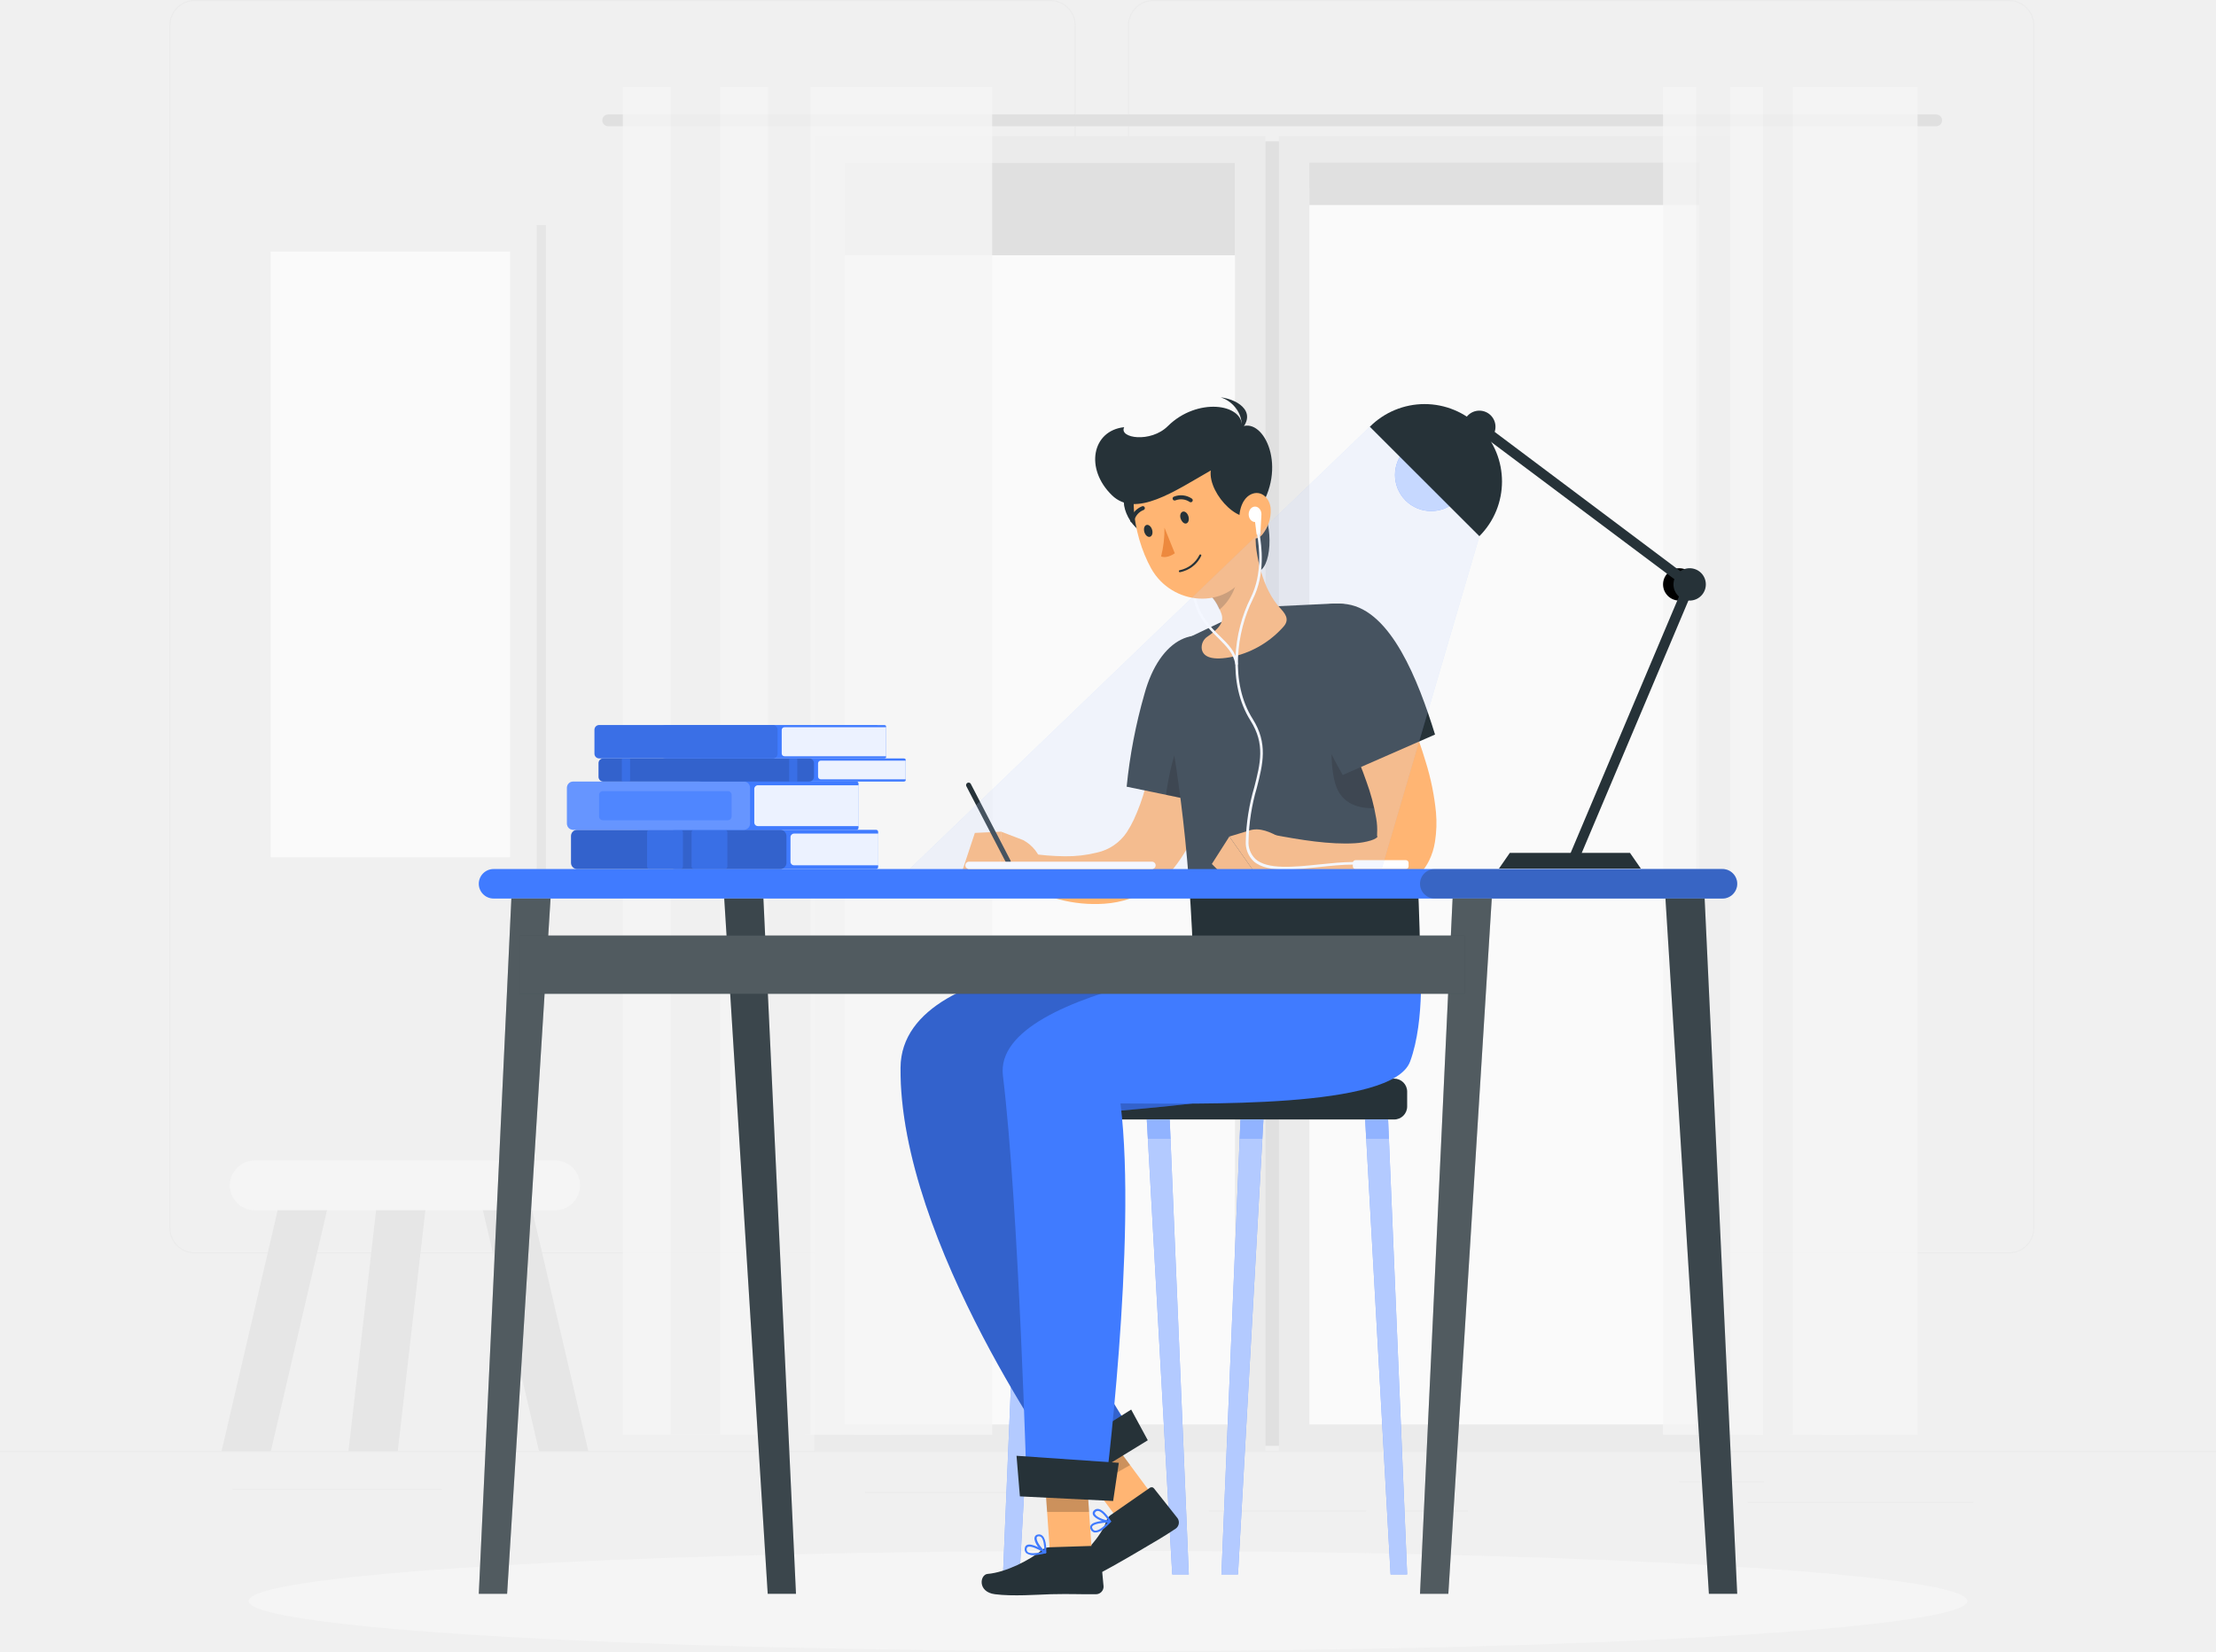
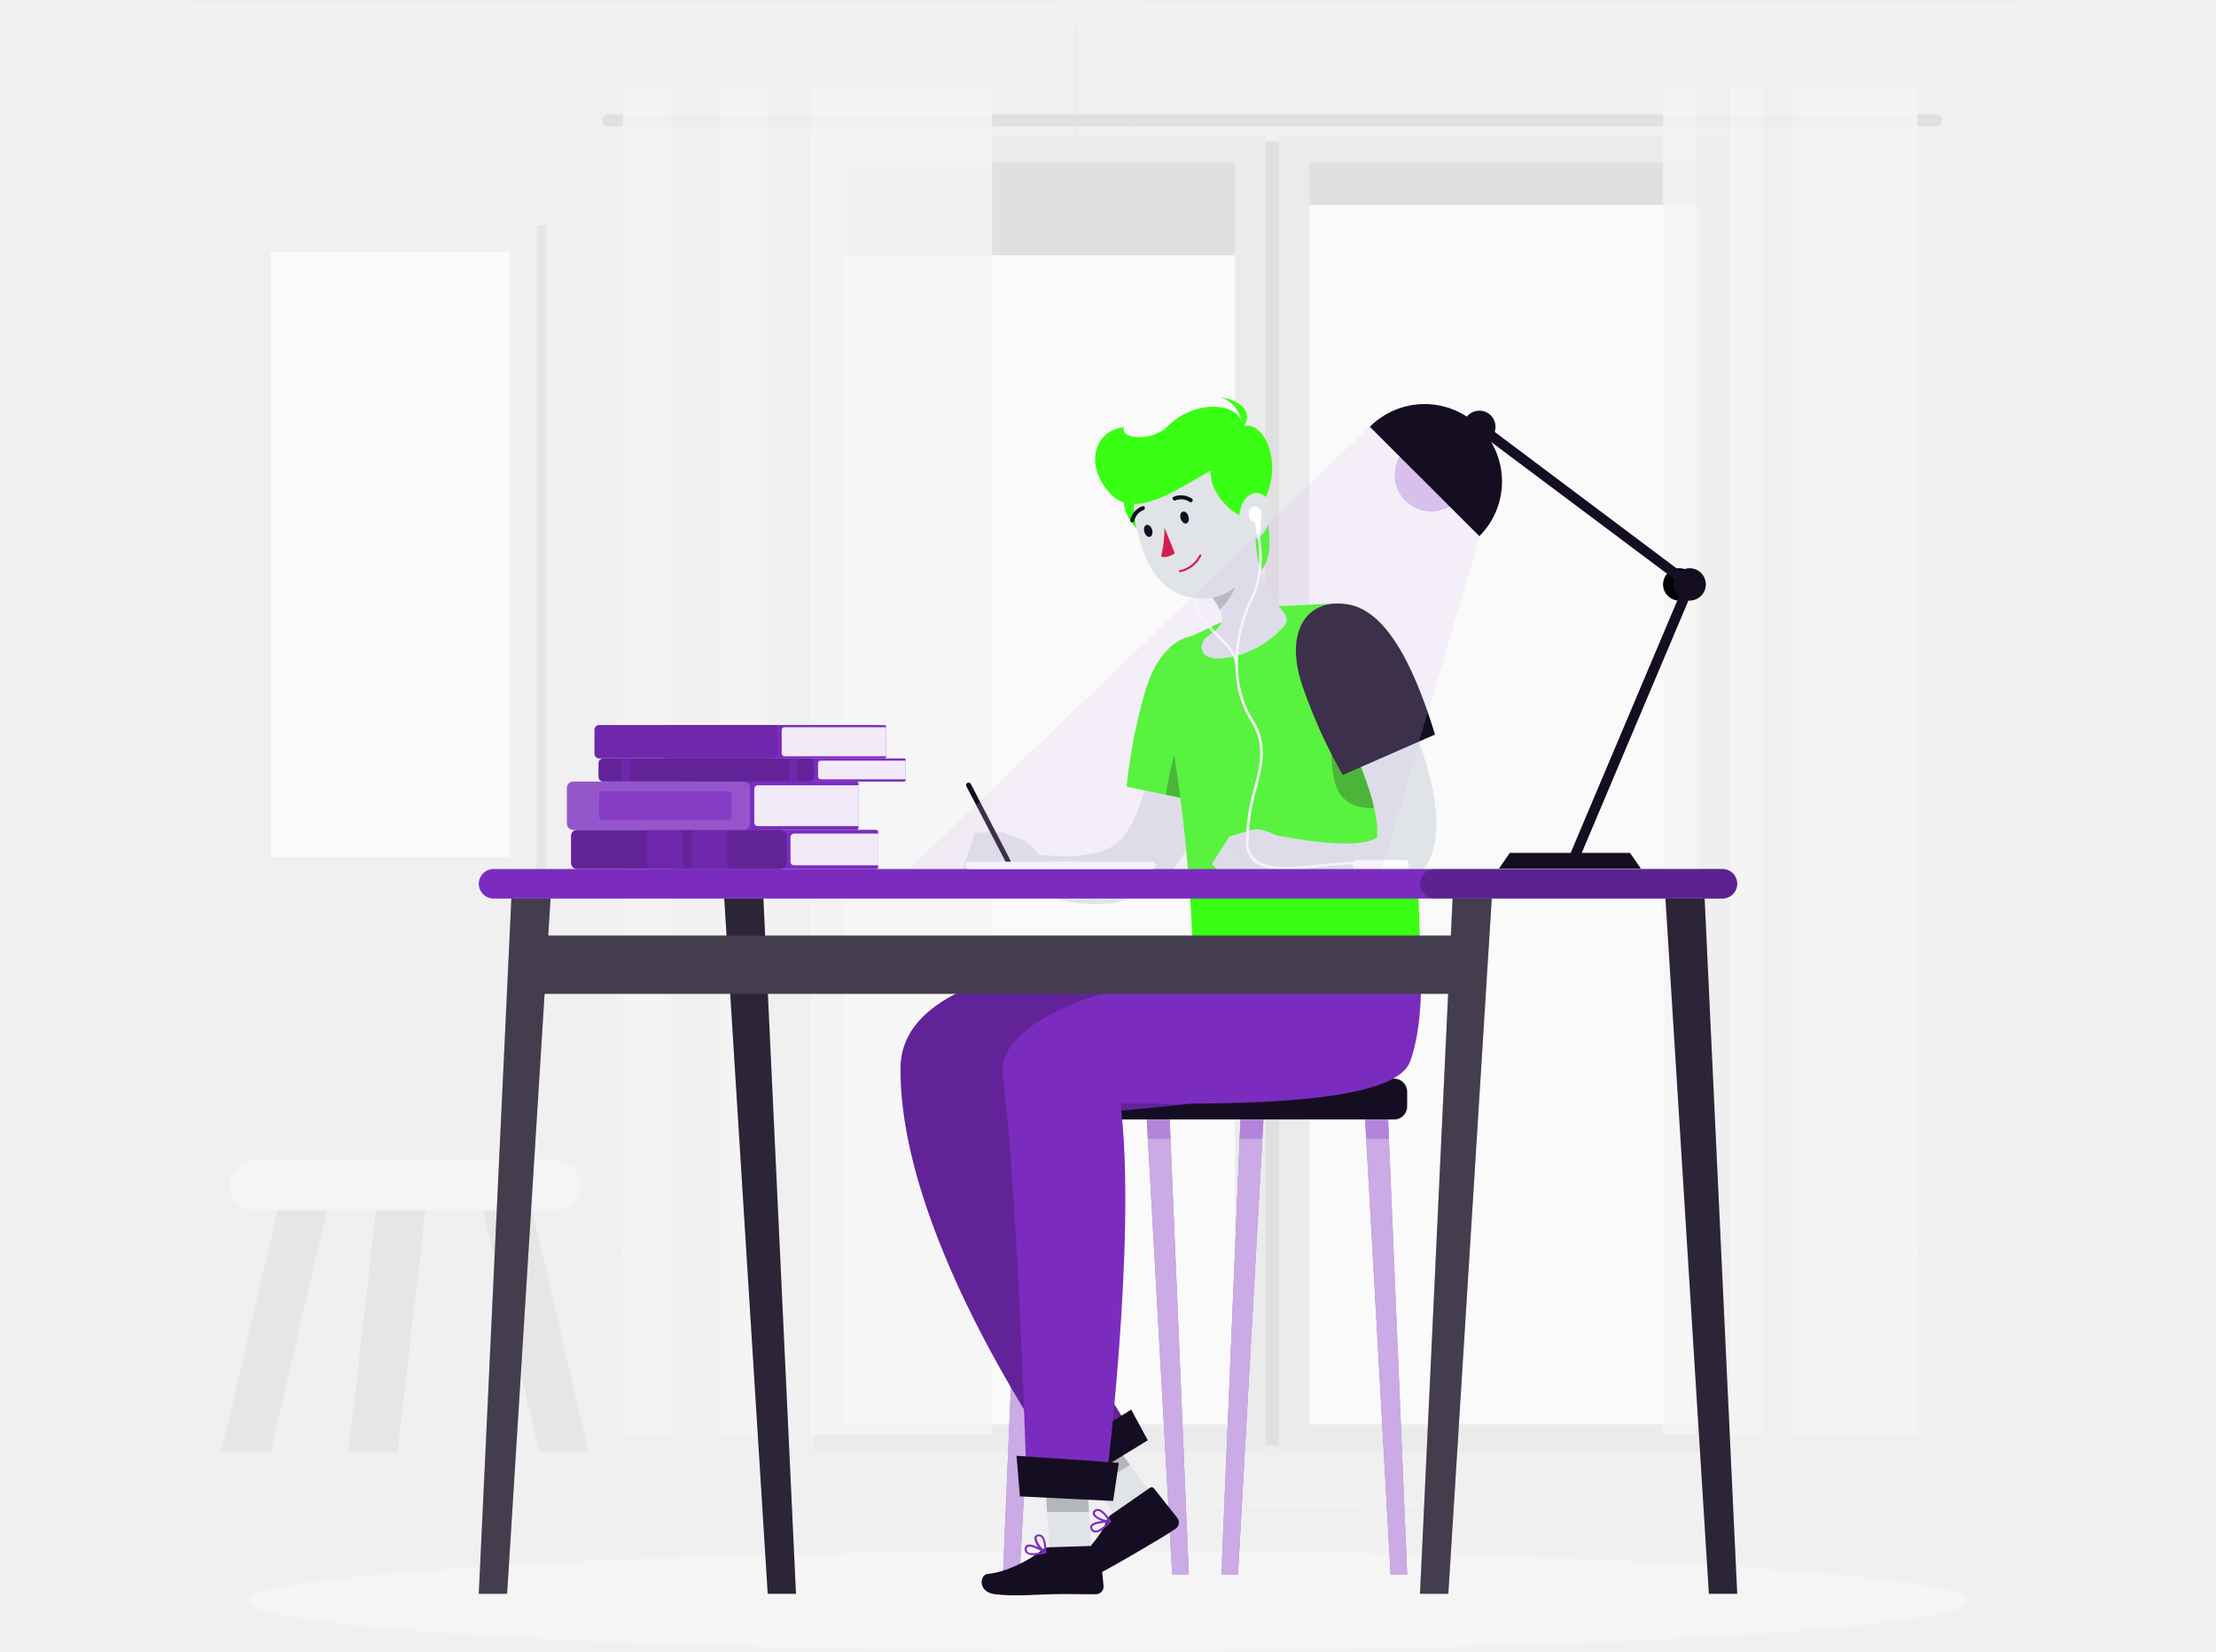
<svg xmlns="http://www.w3.org/2000/svg" viewBox="0 0 500 372.61">
  <defs>
-     <style>.cls-1{fill:#ebebeb;}.cls-2{fill:#fafafa;}.cls-3{fill:#e0e0e0;}.cls-4{opacity:0.8;}.cls-5{fill:#f5f5f5;}.cls-6{fill:#f0f0f0;}.cls-7{fill:#e6e6e6;}.cls-17,.cls-8{fill:#263238;}.cls-21,.cls-22,.cls-9{fill:#407bff;}.cls-10,.cls-15,.cls-18,.cls-19,.cls-20,.cls-24{fill:#fff;}.cls-10,.cls-22{opacity:0.6;}.cls-11,.cls-14,.cls-17{opacity:0.3;}.cls-12{fill:#ffb573;}.cls-13,.cls-19,.cls-25{opacity:0.2;}.cls-16{fill:#ed893e;}.cls-18,.cls-23{opacity:0.1;}.cls-20{opacity:0.9;}.cls-21{opacity:0.5;}.cls-24{opacity:0.7;}</style>
+     <style>.cls-1{fill:#ebebeb;}.cls-2{fill:#fafafa;}.cls-3{fill:#e0e0e0;}.cls-4{opacity:0.8;}.cls-5{fill:#f5f5f5;}.cls-6{fill:#f0f0f0;}.cls-7{fill:#e6e6e6;}.cls-17,.cls-8{fill:#150d22;}.cls-21,.cls-22,.cls-9{fill:#7B2CBF;}.cls-10,.cls-15,.cls-18,.cls-19,.cls-20,.cls-24{fill:#fff;}.cls-10,.cls-22{opacity:0.6;}.cls-11,.cls-14,.cls-17{opacity:0.3;}.cls-12{fill:#E0E4E8;}.cls-13,.cls-19,.cls-25{opacity:0.2;}.cls-16{fill:#D61C4E;}.cls-18,.cls-23{opacity:0.1;}.cls-20{opacity:0.9;}.cls-21{opacity:0.5;}.cls-24{opacity:0.7;}.cls-hair{fill:#39FF14;}.cls-mouth{fill:#D61C4E;}</style>
  </defs>
  <g id="Layer_2" data-name="Layer 2">
    <g id="Background_Complete" data-name="Background Complete">
      <rect class="cls-1" y="327.45" width="500" height="0.25" />
      <rect class="cls-1" x="394.36" y="338.9" width="50.9" height="0.25" />
      <rect class="cls-1" x="52.46" y="335.94" width="47.21" height="0.25" />
      <rect class="cls-1" x="378.81" y="334.26" width="19.19" height="0.25" />
      <rect class="cls-1" x="317.14" y="340.89" width="14.08" height="0.25" />
      <rect class="cls-1" x="272.79" y="340.89" width="35.44" height="0.25" />
      <rect class="cls-1" x="195.22" y="336.66" width="56.99" height="0.25" />
      <path class="cls-1" d="M237,282.85H43.91a5.71,5.71,0,0,1-5.7-5.71V5.71A5.71,5.71,0,0,1,43.91,0H237a5.71,5.71,0,0,1,5.71,5.71V277.14A5.71,5.71,0,0,1,237,282.85ZM43.91.25a5.46,5.46,0,0,0-5.45,5.46V277.14a5.46,5.46,0,0,0,5.45,5.46H237a5.47,5.47,0,0,0,5.46-5.46V5.71A5.47,5.47,0,0,0,237,.25Z" />
      <path class="cls-1" d="M453.31,282.85H260.21a5.72,5.72,0,0,1-5.71-5.71V5.71A5.72,5.72,0,0,1,260.21,0h193.1A5.71,5.71,0,0,1,459,5.71V277.14A5.71,5.71,0,0,1,453.31,282.85ZM260.21.25a5.47,5.47,0,0,0-5.46,5.46V277.14a5.47,5.47,0,0,0,5.46,5.46h193.1a5.47,5.47,0,0,0,5.46-5.46V5.71A5.47,5.47,0,0,0,453.31.25Z" />
      <rect class="cls-1" x="288.57" y="30.71" width="101.8" height="296.73" />
      <rect class="cls-2" x="197.11" y="135.05" width="284.73" height="88.06" transform="translate(518.55 -160.39) rotate(90)" />
      <rect class="cls-1" x="183.72" y="30.71" width="101.8" height="296.73" />
      <rect class="cls-3" x="285.52" y="31.88" width="3.05" height="294.4" transform="translate(574.09 358.16) rotate(180)" />
      <rect class="cls-2" x="92.25" y="135.05" width="284.73" height="88.06" transform="translate(413.7 -55.54) rotate(90)" />
      <path class="cls-3" d="M436.87,28.49H137.22a1.34,1.34,0,0,1-1.33-1.33h0a1.34,1.34,0,0,1,1.33-1.33H436.87a1.34,1.34,0,0,1,1.33,1.33h0A1.34,1.34,0,0,1,436.87,28.49Z" />
      <rect class="cls-3" x="336.64" y="-4.48" width="5.67" height="88.06" transform="translate(379.02 -299.92) rotate(90)" />
      <rect class="cls-3" x="334.69" y="-2.54" width="9.56" height="88.06" transform="translate(380.96 -297.98) rotate(90)" />
      <rect class="cls-3" x="224.17" y="3.13" width="20.89" height="88.06" transform="translate(281.78 -187.46) rotate(90)" />
      <g class="cls-4">
        <rect class="cls-5" x="375.24" y="19.6" width="28.2" height="304.19" />
        <rect class="cls-6" x="382.69" y="19.6" width="13.31" height="304.19" />
        <rect class="cls-5" x="390.37" y="19.6" width="28.2" height="304.19" />
        <rect class="cls-6" x="397.82" y="19.6" width="13.31" height="304.19" />
        <rect class="cls-5" x="404.47" y="19.6" width="28.2" height="304.19" />
      </g>
      <g class="cls-4">
        <rect class="cls-5" x="140.53" y="19.6" width="40.93" height="304.19" />
        <rect class="cls-6" x="151.33" y="19.6" width="19.32" height="304.19" />
        <rect class="cls-5" x="162.48" y="19.6" width="40.93" height="304.19" />
        <rect class="cls-6" x="173.28" y="19.6" width="19.32" height="304.19" />
        <rect class="cls-5" x="182.94" y="19.6" width="40.93" height="304.19" />
      </g>
      <rect class="cls-6" x="55.07" y="50.78" width="66.03" height="148.67" />
      <rect class="cls-7" x="121.1" y="50.78" width="2.08" height="148.67" transform="translate(244.28 250.23) rotate(180)" />
      <rect class="cls-2" x="19.75" y="98.1" width="136.67" height="54.03" transform="translate(213.2 37.03) rotate(90)" />
      <path class="cls-5" d="M125.26,273.12H57.48a5.64,5.64,0,0,1-5.63-5.62h0a5.64,5.64,0,0,1,5.63-5.62h67.78a5.64,5.64,0,0,1,5.62,5.62h0A5.64,5.64,0,0,1,125.26,273.12Z" />
      <polygon class="cls-7" points="73.78 273.12 62.65 273.12 50 327.45 61.12 327.45 73.78 273.12" />
      <polygon class="cls-7" points="95.98 273.12 84.86 273.12 78.63 327.45 89.75 327.45 95.98 273.12" />
      <polygon class="cls-7" points="108.96 273.12 120.08 273.12 132.74 327.45 121.61 327.45 108.96 273.12" />
    </g>
    <g id="Shadow">
      <ellipse id="_Path_" data-name="&lt;Path&gt;" class="cls-5" cx="250" cy="361.29" rx="193.89" ry="11.32" />
    </g>
    <g id="Character">
      <rect class="cls-8" x="226.31" y="243.41" width="91.19" height="9.22" rx="2.93" />
      <polygon class="cls-9" points="313.76 355.29 317.5 355.29 313.2 252.63 308.02 252.63 313.76 355.29" />
      <polygon class="cls-10" points="313.76 355.29 317.5 355.29 313.2 252.63 308.02 252.63 313.76 355.29" />
      <polygon class="cls-9" points="279.33 355.29 275.59 355.29 279.89 252.63 285.07 252.63 279.33 355.29" />
      <polygon class="cls-10" points="279.33 355.29 275.59 355.29 279.89 252.63 285.07 252.63 279.33 355.29" />
      <polygon class="cls-9" points="264.49 355.29 268.23 355.29 263.92 252.63 258.75 252.63 264.49 355.29" />
      <polygon class="cls-10" points="264.49 355.29 268.23 355.29 263.92 252.63 258.75 252.63 264.49 355.29" />
      <polygon class="cls-9" points="230.05 355.29 226.31 355.29 230.62 252.63 235.79 252.63 230.05 355.29" />
      <polygon class="cls-10" points="230.05 355.29 226.31 355.29 230.62 252.63 235.79 252.63 230.05 355.29" />
      <g class="cls-11">
        <polygon class="cls-9" points="313.2 252.62 308.02 252.62 308.26 256.99 313.38 256.99 313.2 252.62" />
        <polygon class="cls-9" points="279.71 256.99 284.82 256.99 285.07 252.62 279.89 252.62 279.71 256.99" />
        <polygon class="cls-9" points="258.75 252.62 258.99 256.99 264.11 256.99 263.92 252.62 258.75 252.62" />
        <polygon class="cls-9" points="230.43 256.99 235.56 256.99 235.8 252.62 230.62 252.62 230.43 256.99" />
      </g>
      <polygon class="cls-12" points="262.08 340.2 253.62 344.7 240.28 326.69 248.75 322.19 262.08 340.2" />
      <path class="cls-8" d="M250.56,341.92l8.84-6.14a.68.68,0,0,1,1,.13l5.29,6.69a1.71,1.71,0,0,1-.41,2.36c-3.11,2.08-4.51,2.81-8.58,5.23-2.51,1.48-8.51,5-12.2,6.61s-5.17-2.09-3.75-3.1c3.37-2.38,7.83-7.07,8.84-10.35A2.67,2.67,0,0,1,250.56,341.92Z" />
      <polygon class="cls-13" points="248.76 322.19 240.28 326.69 246.71 335.36 254.99 330.61 248.76 322.19" />
      <path class="cls-9" d="M269.19,215.52s-65.74-2.05-66,25.42c-.32,39.48,37.15,91.32,37.15,91.32L255,322.51s-25.68-37.69-25.9-68.51c19.37-5.47,65-2,70.91-18.09,4.84-13.14,2.31-20.39,2.31-20.39Z" />
      <path class="cls-13" d="M269.19,215.52s-65.74-2.05-66,25.42c-.32,39.48,37.15,91.32,37.15,91.32L255,322.51s-25.68-37.69-25.9-68.51c19.37-5.47,65-2,70.91-18.09,4.84-13.14,2.31-20.39,2.31-20.39Z" />
      <polygon class="cls-8" points="258.98 325.02 241.54 335.7 236.07 330.15 255.23 318.09 258.98 325.02" />
      <path class="cls-9" d="M248.73,345.23a12.09,12.09,0,0,0,1.9-1.74.22.22,0,0,0-.17-.37c-.37,0-3.65,0-4.35,1.07a.83.83,0,0,0-.07.81,1.22,1.22,0,0,0,.92.84A2.62,2.62,0,0,0,248.73,345.23Zm1.21-1.66c-1.21,1.26-2.28,1.94-2.9,1.83a.79.79,0,0,1-.58-.56.38.38,0,0,1,0-.4C246.86,343.88,248.63,343.63,249.94,343.57Z" />
      <path class="cls-9" d="M250.59,343.52a.19.19,0,0,0,.07-.08.2.2,0,0,0,0-.21c-.06-.1-1.46-2.49-2.78-2.7a1.13,1.13,0,0,0-1,.28.87.87,0,0,0-.28,1c.42,1,2.73,1.81,3.84,1.73A.15.15,0,0,0,250.59,343.52Zm-3.29-2.44a.69.69,0,0,1,.51-.11c.79.13,1.75,1.38,2.25,2.14-1.09-.1-2.73-.81-3-1.45-.05-.13-.08-.29.17-.51Z" />
      <polygon class="cls-12" points="246.43 351.24 236.93 350.79 235.37 328.36 244.87 328.81 246.43 351.24" />
      <path class="cls-8" d="M236.71,349.17l10.75-.34a.69.69,0,0,1,.74.63L249,358a1.71,1.71,0,0,1-1.63,1.76c-3.74.05-5.54-.11-10.27,0-2.91.09-8.63.52-12.62,0s-3.38-4.44-1.65-4.58c4.11-.33,9.62-3.17,12.26-5.38A2.63,2.63,0,0,1,236.71,349.17Z" />
      <path class="cls-9" d="M233.37,350.94a12.35,12.35,0,0,0,2.54-.42.21.21,0,0,0,.16-.18.21.21,0,0,0-.1-.22c-.31-.21-3.08-2-4.23-1.48a.85.85,0,0,0-.5.65,1.23,1.23,0,0,0,.31,1.2A2.61,2.61,0,0,0,233.37,350.94Zm1.91-.73c-1.7.4-3,.39-3.42,0a.84.84,0,0,1-.19-.8.43.43,0,0,1,.24-.32C232.53,348.79,234.15,349.54,235.28,350.21Z" />
      <path class="cls-9" d="M235.86,350.53l.1,0a.21.21,0,0,0,.11-.19c0-.11.14-2.87-.86-3.77a1.11,1.11,0,0,0-1-.29.86.86,0,0,0-.79.71c-.19,1.05,1.3,3,2.27,3.54Zm-1.43-3.84a.63.63,0,0,1,.48.18c.6.53.72,2.11.73,3-.86-.68-1.86-2.17-1.73-2.86,0-.13.09-.28.41-.33Z" />
      <polygon class="cls-13" points="244.88 328.81 235.37 328.36 236.26 341.19 245.74 341.18 244.88 328.81" />
      <path class="cls-9" d="M292.57,215.52s-68.78,6.5-66.28,27.21c3.62,29.86,5.4,94.22,5.4,94.22l17.53.69s7.43-58.05,3.59-88.63c17.8,0,61.38,1.28,65.35-9.45,3.51-9.47,2.26-24,2.26-24Z" />
      <polygon class="cls-8" points="251.16 338.72 230.12 337.68 229.36 328.52 252.44 330.11 251.16 338.72" />
      <path class="cls-12" d="M277.31,154.86c-.13,1.68-.26,3.13-.45,4.68s-.39,3-.63,4.56c-.47,3-1.07,6-1.77,9.07a71.91,71.91,0,0,1-6.59,18.22,32.61,32.61,0,0,1-3.09,4.58,20.87,20.87,0,0,1-4.54,4.23,22.69,22.69,0,0,1-11.07,3.74,31.74,31.74,0,0,1-10.29-1,38.33,38.33,0,0,1-4.66-1.49c-.76-.29-1.5-.62-2.23-1s-1.41-.7-2.25-1.15l2.63-6.69,1.91.24,2,.2q2,.16,4,.18a28.1,28.1,0,0,0,7.21-.83,10.92,10.92,0,0,0,6.75-4.59,24.61,24.61,0,0,0,1.58-2.84,45.89,45.89,0,0,0,2.59-7.11c.76-2.53,1.37-5.19,1.92-7.88s1-5.43,1.45-8.19l.59-4.14c.18-1.35.38-2.81.51-4Z" />
-       <path class="cls-8" d="M277.37,146.71c-7-6.8-15.7-2.78-19.16,9.94a118.15,118.15,0,0,0-4,20.88l22.27,4.6C280.53,170,284.57,153.67,277.37,146.71Z" />
+       <path class="cls-hair" d="M277.37,146.71c-7-6.8-15.7-2.78-19.16,9.94a118.15,118.15,0,0,0-4,20.88l22.27,4.6C280.53,170,284.57,153.67,277.37,146.71Z" />
      <path class="cls-14" d="M270.2,160.61c1.59-1.44,6.11,5,8.87,12.93-.78,3-1.67,5.89-2.58,8.6l-13.4-2.77C264.16,171.45,266.63,163.83,270.2,160.61Z" />
      <path class="cls-12" d="M230.86,189.58l-5-1.91-.22,10.62s8.4,3.63,10.11-.54l-.6-2.65A8.61,8.61,0,0,0,230.86,189.58Z" />
      <polygon class="cls-12" points="219.96 187.96 217.01 196.86 225.68 198.29 225.9 187.68 219.96 187.96" />
      <path class="cls-8" d="M227.52,195a.56.56,0,0,1-.51-.31l-8.93-17.19a.57.57,0,1,1,1-.53L228,194.18a.58.58,0,0,1-.24.78A.66.66,0,0,1,227.52,195Z" />
-       <path class="cls-8" d="M276.54,139.9l10.68-3.05,13.72-.65a9.53,9.53,0,0,1,9.5,6.56c2.61,8,5,19.53,6.77,29.5,2,11.18,3,28,3.21,43.26H269.19c-1.17-31.85-5.22-50.68-7-61.1a9.48,9.48,0,0,1,5.28-10.19Z" />
+       <path class="cls-hair" d="M276.54,139.9l10.68-3.05,13.72-.65a9.53,9.53,0,0,1,9.5,6.56c2.61,8,5,19.53,6.77,29.5,2,11.18,3,28,3.21,43.26H269.19c-1.17-31.85-5.22-50.68-7-61.1a9.48,9.48,0,0,1,5.28-10.19Z" />
      <path class="cls-14" d="M317.21,172.26c-1.38-7.84-3.16-16.68-5.14-24-9.13-1.55-13.55,18.48-10.84,28.41s17.16,3.91,17.16,3.91C318.05,177.6,317.65,174.79,317.21,172.26Z" />
-       <path class="cls-8" d="M285.4,116.06c2.2,5.4.88,15.3-3.46,12.5S284.06,112.76,285.4,116.06Z" />
+       <path class="cls-hair" d="M285.4,116.06c2.2,5.4.88,15.3-3.46,12.5S284.06,112.76,285.4,116.06Z" />
      <path class="cls-12" d="M283,119.51l-4.15,6.33-5.64,8.63a8.84,8.84,0,0,1,1.74,2.56c1,2.08,1.89,3.63-2.48,6.61a2.9,2.9,0,0,0-1.31,2.86c.26,1.35,1.6,2.66,6.31,1.83a21.66,21.66,0,0,0,11.82-6.57c1.57-1.56,1.21-2.75-.3-4.37C284.67,132.79,283.39,125.44,283,119.51Z" />
      <path class="cls-13" d="M274.56,132.35,278,126.2c.07.15.15.33.24.51a15.56,15.56,0,0,1,.74,2.35c.63,2.74-1.49,6.64-3.82,8.5l-.27-.53a10.58,10.58,0,0,0-1.6-2.45,1.1,1.1,0,0,0-.14-.11Z" />
-       <path class="cls-8" d="M253.79,112.05c-1.29,2.91,3.28,11.15,8.51,7.82S256.07,106.89,253.79,112.05Z" />
+       <path class="cls-hair" d="M253.79,112.05c-1.29,2.91,3.28,11.15,8.51,7.82S256.07,106.89,253.79,112.05Z" />
      <path class="cls-15" d="M279,150.1a.29.29,0,0,1-.29-.24c-.38-2.48-2-4-3.83-5.86-2.32-2.28-4.95-4.86-5.81-9.9a.29.29,0,0,1,.23-.34.27.27,0,0,1,.33.24c.84,4.86,3.4,7.37,5.65,9.59,1.85,1.81,3.59,3.52,4,6.18a.29.29,0,0,1-.24.33Z" />
      <path class="cls-12" d="M281.13,109.12c2,9.06,3.56,14.27.33,20-4.88,8.67-17.08,7.49-21.72-.84-4.18-7.51-6.67-21.06,1.1-26.91A12.87,12.87,0,0,1,281.13,109.12Z" />
-       <path class="cls-8" d="M283.82,115.34c-3.12,4.43-11.3-3.71-10.63-9.17-8.12,4.63-16.94,10.8-22.29,5.6-6.18-6-4.49-14.6,2.75-15.37-1.28,2.5,6,3.61,9.87-.26,6.55-6.48,16.9-5.12,16.71.13C285.22,94.29,290.67,105.61,283.82,115.34Z" />
-       <path class="cls-8" d="M279.27,97.74c1.93-1.44.65-6.57-3.83-8.08C279.7,90.21,284.11,93.39,279.27,97.74Z" />
+       <path class="cls-hair" d="M283.82,115.34c-3.12,4.43-11.3-3.71-10.63-9.17-8.12,4.63-16.94,10.8-22.29,5.6-6.18-6-4.49-14.6,2.75-15.37-1.28,2.5,6,3.61,9.87-.26,6.55-6.48,16.9-5.12,16.71.13C285.22,94.29,290.67,105.61,283.82,115.34Z" />
+       <path class="cls-hair" d="M279.27,97.74c1.93-1.44.65-6.57-3.83-8.08C279.7,90.21,284.11,93.39,279.27,97.74Z" />
      <path class="cls-12" d="M286.71,114.94a8.48,8.48,0,0,1-1.9,5.71c-1.72,2-4.37.41-5-2.14-.55-2.29.16-5.84,2.42-6.94S286.59,112.36,286.71,114.94Z" />
      <path class="cls-8" d="M268.13,116.46c.24.74.06,1.47-.42,1.65s-1-.28-1.29-1-.06-1.47.42-1.64S267.89,115.73,268.13,116.46Z" />
      <path class="cls-8" d="M259.93,119.47c.25.74.06,1.47-.42,1.65s-1.05-.28-1.29-1-.05-1.47.42-1.64S259.69,118.74,259.93,119.47Z" />
      <path class="cls-16" d="M262.74,119.08a25,25,0,0,1-.76,6.5c1.47.53,3.09-.73,3.09-.73Z" />
-       <path class="cls-8" d="M267.13,128.88a6.61,6.61,0,0,0,3.91-3.45.23.23,0,0,0-.12-.3.23.23,0,0,0-.3.13,6.37,6.37,0,0,1-4.45,3.42.23.23,0,0,0-.18.27.23.23,0,0,0,.27.17A5.52,5.52,0,0,0,267.13,128.88Z" />
+       <path class="cls-mouth" d="M267.13,128.88a6.61,6.61,0,0,0,3.91-3.45.23.23,0,0,0-.12-.3.23.23,0,0,0-.3.13,6.37,6.37,0,0,1-4.45,3.42.23.23,0,0,0-.18.27.23.23,0,0,0,.27.17A5.52,5.52,0,0,0,267.13,128.88Z" />
      <path class="cls-8" d="M268.88,113.29a.44.44,0,0,0,.17-.16.44.44,0,0,0-.14-.62,4.34,4.34,0,0,0-4.07-.42.44.44,0,0,0-.22.6.46.46,0,0,0,.61.22,3.43,3.43,0,0,1,3.19.36A.47.47,0,0,0,268.88,113.29Z" />
      <path class="cls-8" d="M258.31,114.73a.45.45,0,0,0-.63-.47,4.32,4.32,0,0,0-2.66,3.11.44.44,0,0,0,.37.52.45.45,0,0,0,.52-.37A3.45,3.45,0,0,1,258,115.1.46.46,0,0,0,258.31,114.73Z" />
      <path class="cls-12" d="M308.67,143.07c1,1.62,1.8,3.07,2.63,4.64s1.63,3.08,2.41,4.64c1.58,3.11,3,6.31,4.38,9.57s2.59,6.61,3.63,10.12A57,57,0,0,1,324,183.29a27.09,27.09,0,0,1-.23,6.71,14.88,14.88,0,0,1-1.32,4.21,12.69,12.69,0,0,1-3.06,3.94,13.53,13.53,0,0,1-3.86,2.34,17.59,17.59,0,0,1-3.67,1,25.41,25.41,0,0,1-6.41.17,38.44,38.44,0,0,1-5.66-.91,54.2,54.2,0,0,1-5.26-1.49,64.88,64.88,0,0,1-9.86-4.17l2.53-6.73c6.22,1.18,12.9,2.27,18.51,1.93a15.65,15.65,0,0,0,3.62-.63c1-.3,1.51-.74,1.47-.88s-.06-.05-.08-.1,0-.11,0-.63a14.66,14.66,0,0,0-.2-3.35,46.12,46.12,0,0,0-2.23-8.38c-1-2.89-2.21-5.82-3.52-8.73s-2.72-5.81-4.15-8.71q-1.08-2.16-2.23-4.31l-2.26-4.18Z" />
      <path class="cls-8" d="M304,136.36c-9.66-1.47-14.41,6.82-9.86,19.2a117.34,117.34,0,0,0,8.82,19.33l20.83-9.13C320,153.51,313.88,137.87,304,136.36Z" />
      <path class="cls-12" d="M281.84,187.43l-4.46,1.35,6.33,9s9.38-3.36,7.46-7.44L288.81,189C286.79,187.83,284.23,186.61,281.84,187.43Z" />
      <polygon class="cls-12" points="273.43 194.97 277.9 199.44 283.71 197.77 277.38 188.78 273.43 194.97" />
      <ellipse class="cls-15" cx="283.18" cy="116.06" rx="1.44" ry="1.74" />
      <polygon class="cls-15" points="284.37 120.66 283.54 120.63 283.03 116.62 284.61 116.27 284.37 120.66" />
      <path class="cls-15" d="M290.11,196.24c-3,0-5.66-.44-7.27-1.9a5.77,5.77,0,0,1-1.75-4.51A46.27,46.27,0,0,1,283,177.67c1.39-5.45,2.49-9.76-.85-15.06-5.32-8.43-3.73-20.22,0-27.61,2.85-5.65,1.88-11.91,1.52-14.27-.05-.31-.09-.54-.11-.7a.29.29,0,0,1,.58-.06c0,.15.05.38.09.67.38,2.41,1.37,8.8-1.57,14.62-3.65,7.25-5.21,18.8,0,27,3.47,5.52,2.29,10.15.92,15.51a45.89,45.89,0,0,0-1.87,12,5.17,5.17,0,0,0,1.55,4.08c2.7,2.43,8.66,1.82,14.42,1.22,2.58-.26,5.25-.54,7.6-.54a.29.29,0,1,1,0,.58c-2.32,0-5,.27-7.54.54S292.49,196.24,290.11,196.24Z" />
      <rect class="cls-15" x="305.24" y="194.11" width="12.58" height="2" rx="0.6" />
    </g>
    <g id="Desk">
      <path class="cls-9" d="M388.64,202.77H111.36a3.34,3.34,0,0,1-3.33-3.33h0a3.34,3.34,0,0,1,3.33-3.33H388.64a3.34,3.34,0,0,1,3.33,3.33h0A3.34,3.34,0,0,1,388.64,202.77Z" />
      <path class="cls-17" d="M388.64,202.77H323.73a3.34,3.34,0,0,1-3.33-3.33h0a3.34,3.34,0,0,1,3.33-3.33h64.91a3.34,3.34,0,0,1,3.33,3.33h0A3.34,3.34,0,0,1,388.64,202.77Z" />
      <polygon class="cls-8" points="385.58 359.67 391.97 359.67 384.62 202.77 375.78 202.77 385.58 359.67" />
      <polygon class="cls-18" points="385.58 359.67 391.97 359.67 384.62 202.77 375.78 202.77 385.58 359.67" />
      <polygon class="cls-8" points="326.79 359.67 320.4 359.67 327.75 202.77 336.59 202.77 326.79 359.67" />
      <polygon class="cls-19" points="326.79 359.67 320.4 359.67 327.75 202.77 336.59 202.77 326.79 359.67" />
      <polygon class="cls-8" points="173.22 359.67 179.6 359.67 172.25 202.77 163.41 202.77 173.22 359.67" />
      <polygon class="cls-18" points="173.22 359.67 179.6 359.67 172.25 202.77 163.41 202.77 173.22 359.67" />
      <polygon class="cls-8" points="114.42 359.67 108.03 359.67 115.38 202.77 124.22 202.77 114.42 359.67" />
      <polygon class="cls-19" points="114.42 359.67 108.03 359.67 115.38 202.77 124.22 202.77 114.42 359.67" />
      <rect class="cls-8" x="117.24" y="211.12" width="213.25" height="13.15" />
      <rect class="cls-19" x="117.24" y="211.12" width="213.25" height="13.15" />
      <path class="cls-9" d="M152.33,187.26a1.4,1.4,0,0,0-1.4,1.4v6.05a1.4,1.4,0,0,0,1.4,1.4h45.35a.46.46,0,0,0,.46-.45v-7.94a.47.47,0,0,0-.46-.46Z" />
      <path class="cls-20" d="M179.17,188.11h19a0,0,0,0,1,0,0v7.16a0,0,0,0,1,0,0h-19a.81.81,0,0,1-.81-.81v-5.55A.81.81,0,0,1,179.17,188.11Z" />
      <rect class="cls-9" x="128.84" y="187.26" width="48.61" height="8.85" rx="1.4" />
      <rect class="cls-13" x="128.84" y="187.26" width="48.61" height="8.85" rx="1.4" />
      <rect class="cls-21" x="146" y="187.26" width="8.09" height="8.85" rx="0.57" />
      <rect class="cls-21" x="156.04" y="187.26" width="8.08" height="8.85" rx="0.57" />
      <path class="cls-9" d="M144.13,176.37a1.4,1.4,0,0,0-1.4,1.4v8.09a1.4,1.4,0,0,0,1.4,1.4h49.13a.45.45,0,0,0,.45-.45v-10a.46.46,0,0,0-.45-.46Z" />
      <path class="cls-20" d="M171,177.21h22.74a0,0,0,0,1,0,0v9.21a0,0,0,0,1,0,0H171a.81.81,0,0,1-.81-.81V178A.81.81,0,0,1,171,177.21Z" />
      <rect class="cls-9" x="127.92" y="176.37" width="41.32" height="10.89" rx="1.4" />
      <rect class="cls-19" x="127.92" y="176.37" width="41.32" height="10.89" rx="1.4" />
      <rect class="cls-22" x="135.17" y="178.53" width="29.91" height="6.57" rx="0.85" />
      <path class="cls-9" d="M158.54,171.15c-.77,0-1.4.37-1.4.83v3.57c0,.45.63.82,1.4.82H203.9c.25,0,.45-.12.45-.27v-4.68c0-.15-.2-.27-.45-.27Z" />
      <path class="cls-20" d="M185.2,171.65h19.15a0,0,0,0,1,0,0v4.22a0,0,0,0,1,0,0H185.2a.62.62,0,0,1-.62-.62v-3A.62.62,0,0,1,185.2,171.65Z" />
      <rect class="cls-9" x="135.05" y="171.15" width="48.61" height="5.22" rx="1.07" />
      <rect class="cls-13" x="135.05" y="171.15" width="48.61" height="5.22" rx="1.07" />
      <rect class="cls-21" x="140.3" y="171.15" width="1.87" height="5.22" rx="0.21" />
      <rect class="cls-21" x="178.05" y="171.15" width="1.84" height="5.22" rx="0.21" />
      <path class="cls-9" d="M150.34,163.61c-.77,0-1.4.37-1.4.83v5.89c0,.45.63.82,1.4.82h49.13c.25,0,.46-.12.46-.26v-7c0-.15-.21-.27-.46-.27Z" />
      <path class="cls-20" d="M177,164.11h22.93a0,0,0,0,1,0,0v6.55a0,0,0,0,1,0,0H177a.62.62,0,0,1-.62-.62v-5.31A.62.62,0,0,1,177,164.11Z" />
      <rect class="cls-9" x="134.13" y="163.61" width="41.32" height="7.54" rx="1.07" />
      <rect class="cls-23" x="134.13" y="163.61" width="41.32" height="7.54" rx="1.07" />
      <path class="cls-15" d="M259.92,194.45H218.65a.84.84,0,0,0-.84.83h0a.84.84,0,0,0,.84.83h41.27a.83.83,0,0,0,.83-.83h0A.83.83,0,0,0,259.92,194.45Z" />
      <polygon class="cls-8" points="340.66 192.47 367.78 192.47 370.23 196.01 338.21 196.01 340.66 192.47" />
      <path d="M382.54,131.88a3.65,3.65,0,1,1-3.65-3.65A3.64,3.64,0,0,1,382.54,131.88Z" />
      <path class="cls-8" d="M355.12,194.87a1,1,0,0,1-.45-.1,1.15,1.15,0,0,1-.62-1.5l26.13-61.84a1.16,1.16,0,0,1,2.13.9l-26.13,61.83A1.16,1.16,0,0,1,355.12,194.87Z" />
      <path class="cls-8" d="M381.24,133a1.12,1.12,0,0,1-.69-.23L333.1,97.23a1.15,1.15,0,1,1,1.38-1.84L381.94,131a1.15,1.15,0,0,1,.23,1.61A1.17,1.17,0,0,1,381.24,133Z" />
      <path class="cls-8" d="M384.89,131.88a3.65,3.65,0,1,1-3.65-3.65A3.64,3.64,0,0,1,384.89,131.88Z" />
      <circle class="cls-8" cx="333.79" cy="96.31" r="3.64" />
      <path class="cls-9" d="M328.69,112.94a8.16,8.16,0,1,1,0-11.53A8.15,8.15,0,0,1,328.69,112.94Z" />
      <path class="cls-24" d="M328.69,112.94a8.16,8.16,0,1,1,0-11.53A8.15,8.15,0,0,1,328.69,112.94Z" />
      <path class="cls-8" d="M333.79,96.31a17.47,17.47,0,0,0-24.72,0L333.79,121A17.47,17.47,0,0,0,333.79,96.31Z" />
      <g class="cls-25">
        <polygon class="cls-9" points="309.06 96.31 205.24 196.11 311.75 196.11 333.79 121.03 309.06 96.31" />
        <polygon class="cls-24" points="309.06 96.31 205.24 196.11 311.75 196.11 333.79 121.03 309.06 96.31" />
      </g>
    </g>
  </g>
</svg>
